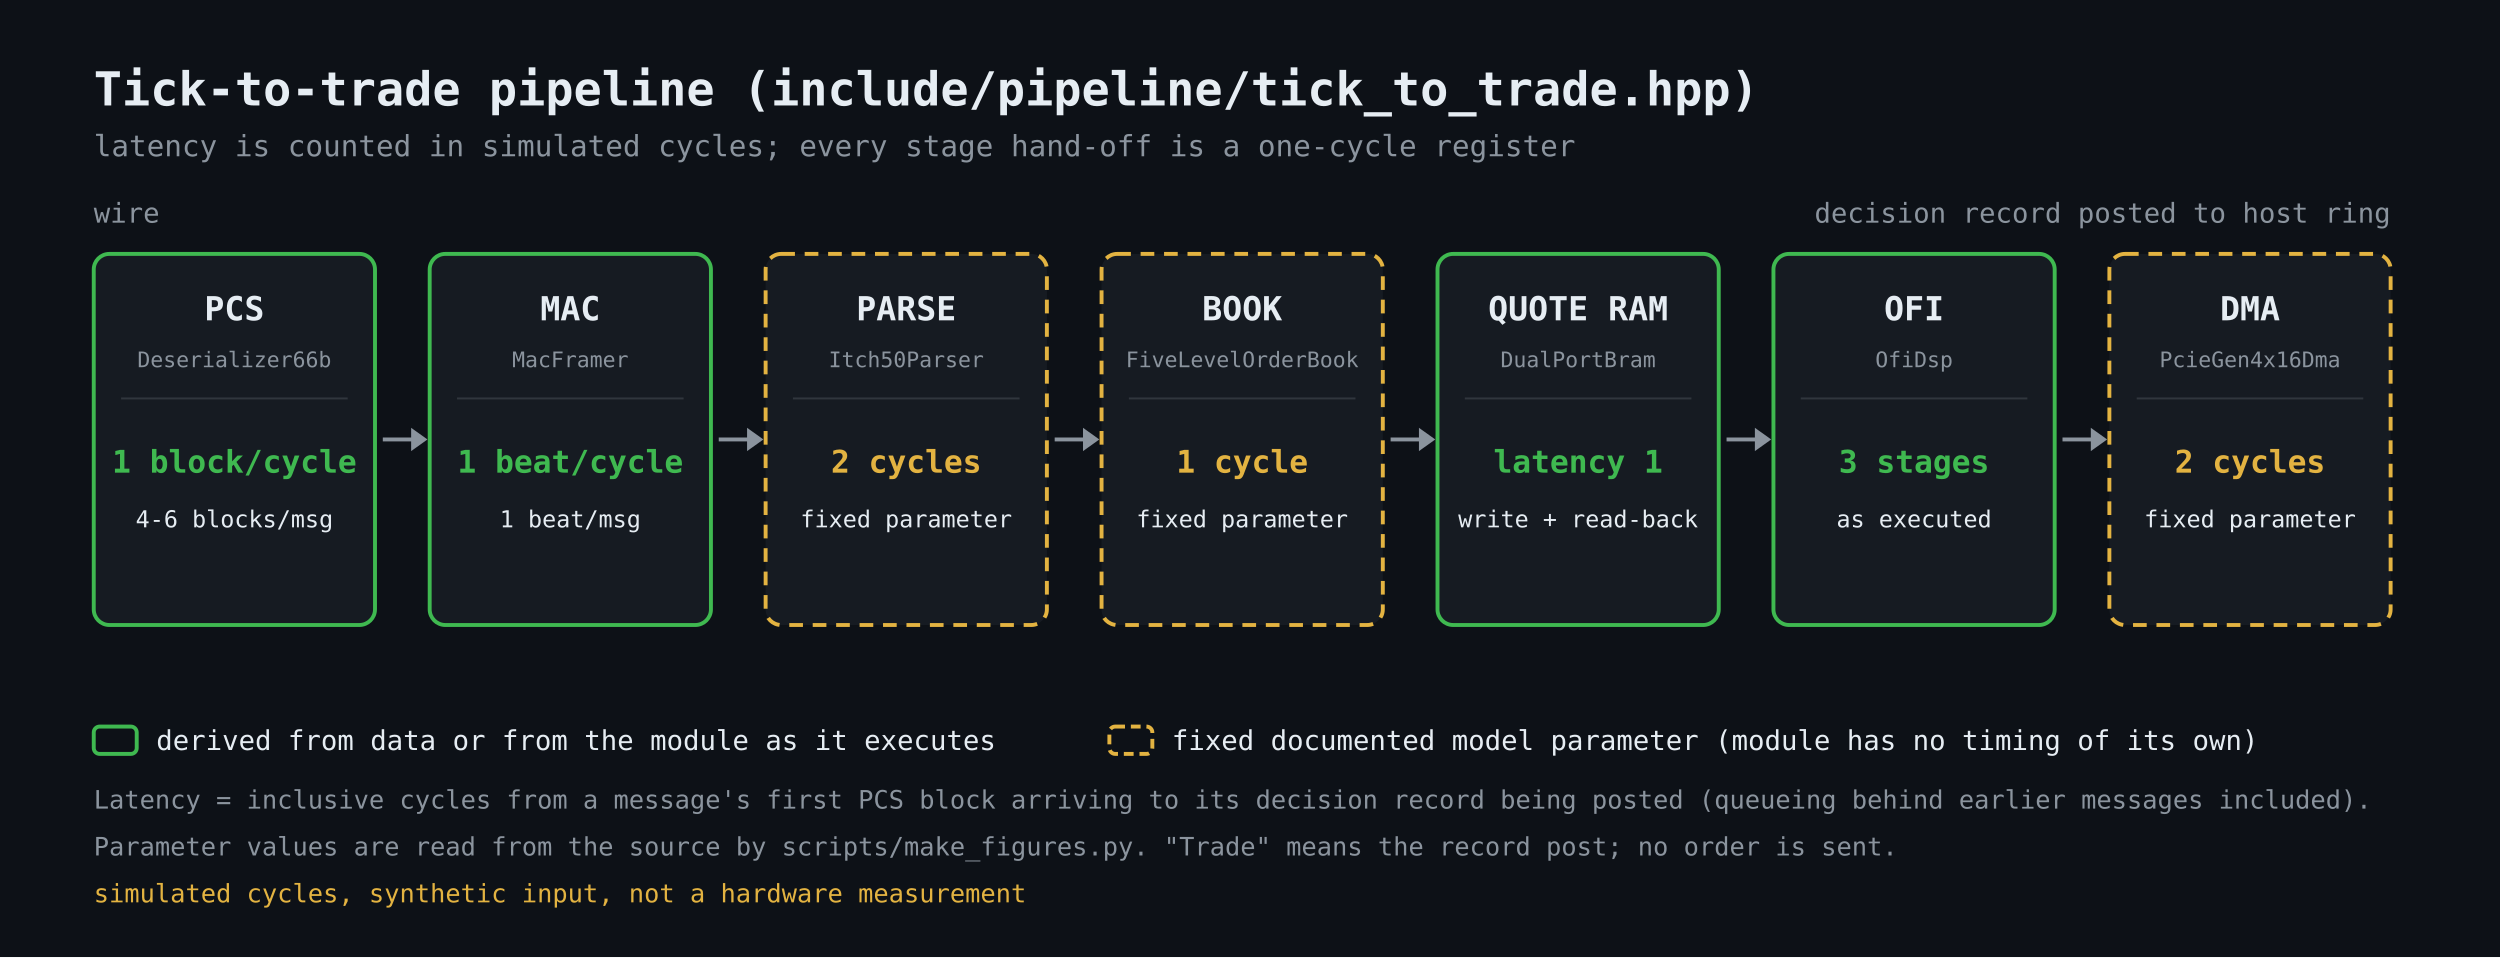
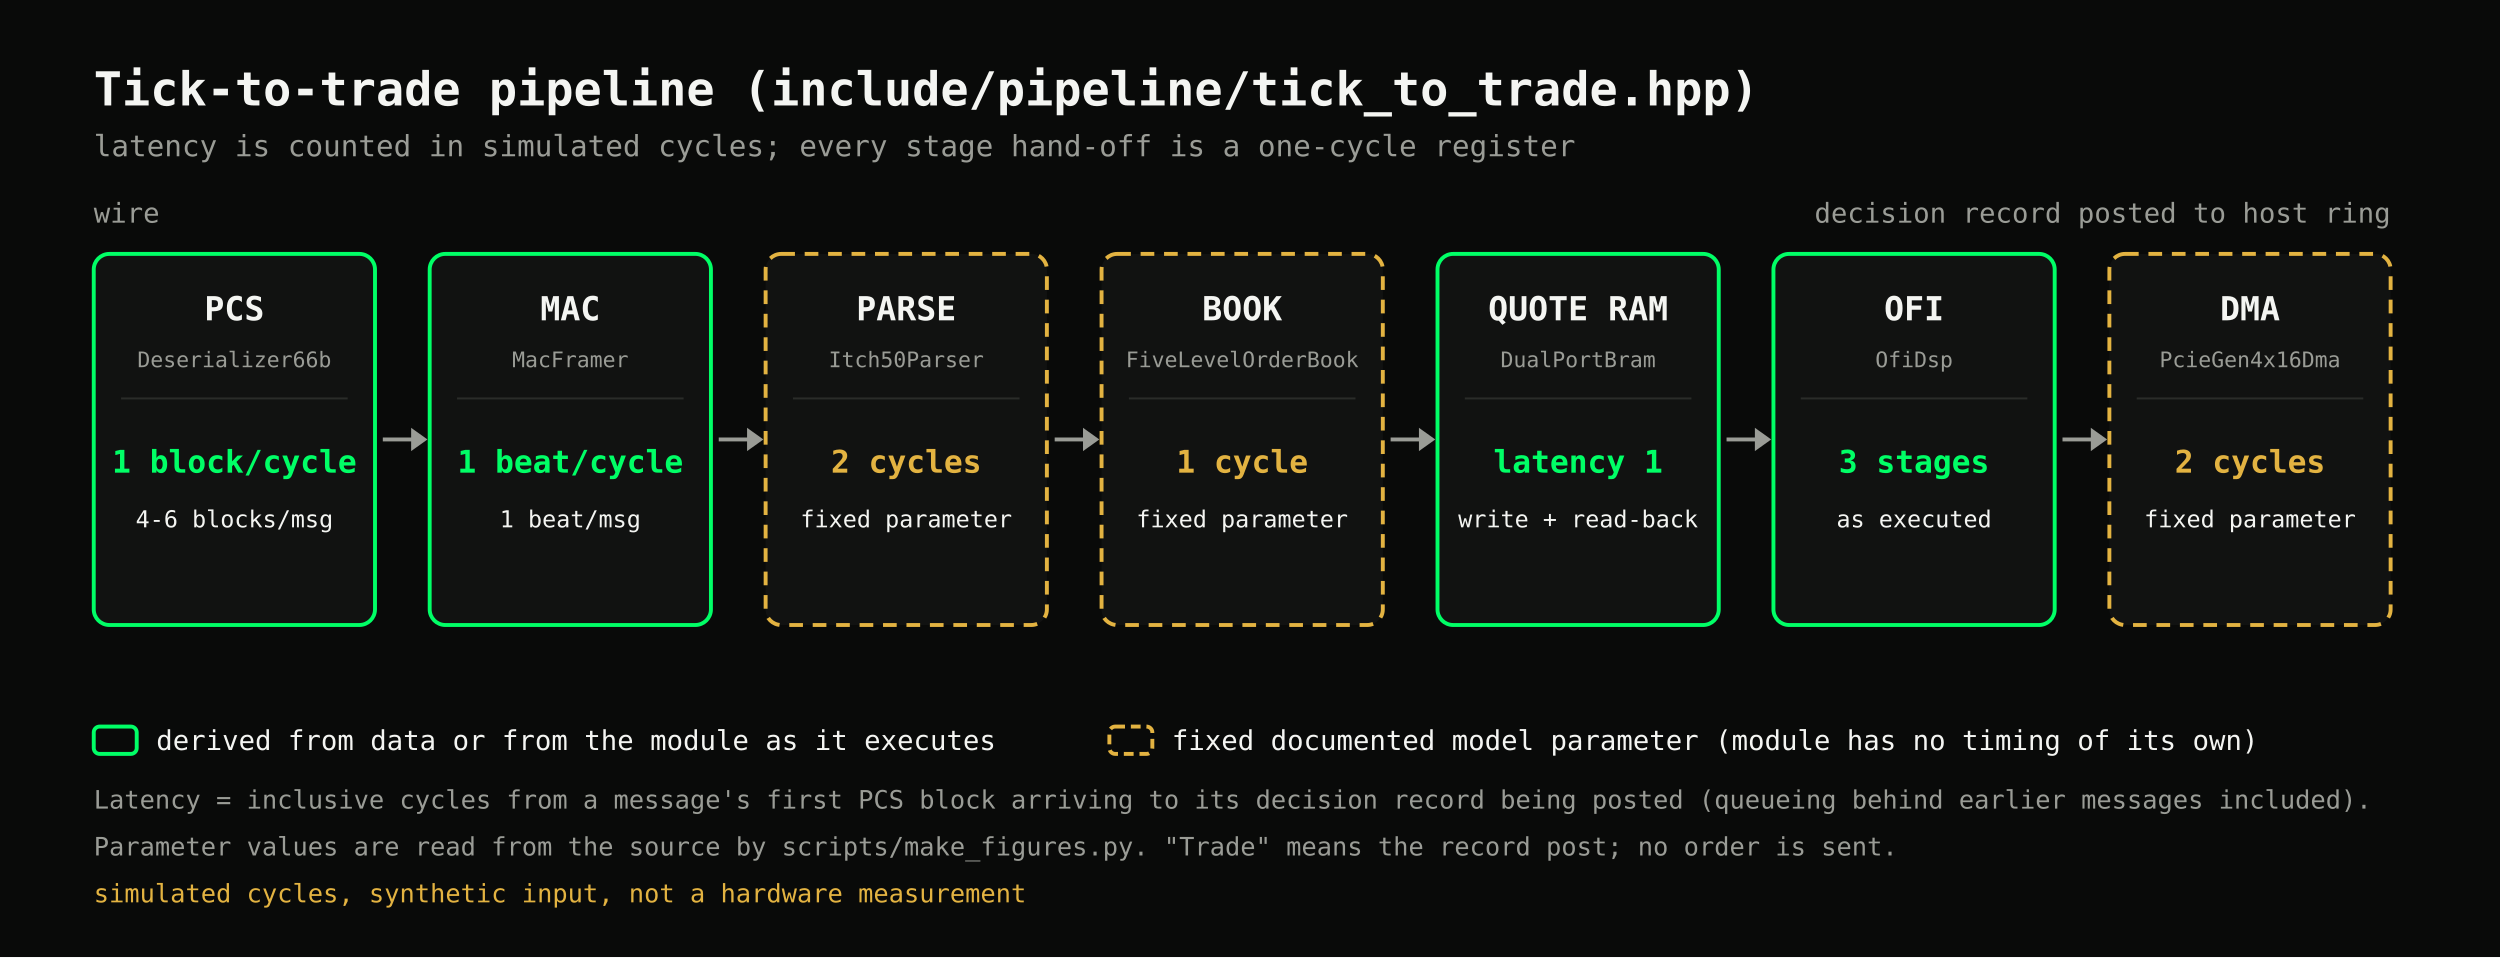
<svg xmlns="http://www.w3.org/2000/svg" width="1280" height="490" viewBox="0 0 1280 490" role="img" aria-labelledby="t d" font-family="ui-monospace, SFMono-Regular, Menlo, Consolas, 'DejaVu Sans Mono', monospace">
-   <rect x="0" y="0" width="1280" height="490" fill="#0d1117" />
-   <text x="48" y="54" font-size="24" fill="#e6edf3" text-anchor="start" font-weight="bold">Tick-to-trade pipeline (include/pipeline/tick_to_trade.hpp)</text>
-   <text x="48" y="80" font-size="15" fill="#8b949e" text-anchor="start" font-weight="normal">latency is counted in simulated cycles; every stage hand-off is a one-cycle register</text>
-   <rect x="48" y="130" width="144" height="190" fill="#161b22" rx="8" stroke="#3fb950" stroke-width="2" />
-   <text x="120" y="164" font-size="17" fill="#e6edf3" text-anchor="middle" font-weight="bold">PCS</text>
-   <text x="120" y="188" font-size="11" fill="#8b949e" text-anchor="middle" font-weight="normal">Deserializer66b</text>
-   <line x1="62" y1="204" x2="178" y2="204" stroke="#30363d" stroke-width="1" />
-   <text x="120" y="242" font-size="16" fill="#3fb950" text-anchor="middle" font-weight="bold">1 block/cycle</text>
-   <text x="120" y="270" font-size="12" fill="#e6edf3" text-anchor="middle" font-weight="normal">4-6 blocks/msg</text>
-   <line x1="196" y1="225" x2="214" y2="225" stroke="#8b949e" stroke-width="2" />
-   <path d="M218 225 l-7 -5 v10 z" fill="#8b949e" stroke="#8b949e" stroke-width="1" stroke-linejoin="miter" />
-   <rect x="220" y="130" width="144" height="190" fill="#161b22" rx="8" stroke="#3fb950" stroke-width="2" />
-   <text x="292" y="164" font-size="17" fill="#e6edf3" text-anchor="middle" font-weight="bold">MAC</text>
-   <text x="292" y="188" font-size="11" fill="#8b949e" text-anchor="middle" font-weight="normal">MacFramer</text>
-   <line x1="234" y1="204" x2="350" y2="204" stroke="#30363d" stroke-width="1" />
-   <text x="292" y="242" font-size="16" fill="#3fb950" text-anchor="middle" font-weight="bold">1 beat/cycle</text>
-   <text x="292" y="270" font-size="12" fill="#e6edf3" text-anchor="middle" font-weight="normal">1 beat/msg</text>
-   <line x1="368" y1="225" x2="386" y2="225" stroke="#8b949e" stroke-width="2" />
-   <path d="M390 225 l-7 -5 v10 z" fill="#8b949e" stroke="#8b949e" stroke-width="1" stroke-linejoin="miter" />
-   <rect x="392" y="130" width="144" height="190" fill="#161b22" rx="8" stroke="#e3b341" stroke-width="2" stroke-dasharray="7 5" />
-   <text x="464" y="164" font-size="17" fill="#e6edf3" text-anchor="middle" font-weight="bold">PARSE</text>
-   <text x="464" y="188" font-size="11" fill="#8b949e" text-anchor="middle" font-weight="normal">Itch50Parser</text>
-   <line x1="406" y1="204" x2="522" y2="204" stroke="#30363d" stroke-width="1" />
+   <rect x="0" y="0" width="1280" height="490" fill="#090A09" />
+   <text x="48" y="54" font-size="24" fill="#F4F5F2" text-anchor="start" font-weight="bold">Tick-to-trade pipeline (include/pipeline/tick_to_trade.hpp)</text>
+   <text x="48" y="80" font-size="15" fill="#9a9c96" text-anchor="start" font-weight="normal">latency is counted in simulated cycles; every stage hand-off is a one-cycle register</text>
+   <rect x="48" y="130" width="144" height="190" fill="#111211" rx="8" stroke="#00FF66" stroke-width="2" />
+   <text x="120" y="164" font-size="17" fill="#F4F5F2" text-anchor="middle" font-weight="bold">PCS</text>
+   <text x="120" y="188" font-size="11" fill="#9a9c96" text-anchor="middle" font-weight="normal">Deserializer66b</text>
+   <line x1="62" y1="204" x2="178" y2="204" stroke="#2a2c29" stroke-width="1" />
+   <text x="120" y="242" font-size="16" fill="#00FF66" text-anchor="middle" font-weight="bold">1 block/cycle</text>
+   <text x="120" y="270" font-size="12" fill="#F4F5F2" text-anchor="middle" font-weight="normal">4-6 blocks/msg</text>
+   <line x1="196" y1="225" x2="214" y2="225" stroke="#9a9c96" stroke-width="2" />
+   <path d="M218 225 l-7 -5 v10 z" fill="#9a9c96" stroke="#9a9c96" stroke-width="1" stroke-linejoin="miter" />
+   <rect x="220" y="130" width="144" height="190" fill="#111211" rx="8" stroke="#00FF66" stroke-width="2" />
+   <text x="292" y="164" font-size="17" fill="#F4F5F2" text-anchor="middle" font-weight="bold">MAC</text>
+   <text x="292" y="188" font-size="11" fill="#9a9c96" text-anchor="middle" font-weight="normal">MacFramer</text>
+   <line x1="234" y1="204" x2="350" y2="204" stroke="#2a2c29" stroke-width="1" />
+   <text x="292" y="242" font-size="16" fill="#00FF66" text-anchor="middle" font-weight="bold">1 beat/cycle</text>
+   <text x="292" y="270" font-size="12" fill="#F4F5F2" text-anchor="middle" font-weight="normal">1 beat/msg</text>
+   <line x1="368" y1="225" x2="386" y2="225" stroke="#9a9c96" stroke-width="2" />
+   <path d="M390 225 l-7 -5 v10 z" fill="#9a9c96" stroke="#9a9c96" stroke-width="1" stroke-linejoin="miter" />
+   <rect x="392" y="130" width="144" height="190" fill="#111211" rx="8" stroke="#e3b341" stroke-width="2" stroke-dasharray="7 5" />
+   <text x="464" y="164" font-size="17" fill="#F4F5F2" text-anchor="middle" font-weight="bold">PARSE</text>
+   <text x="464" y="188" font-size="11" fill="#9a9c96" text-anchor="middle" font-weight="normal">Itch50Parser</text>
+   <line x1="406" y1="204" x2="522" y2="204" stroke="#2a2c29" stroke-width="1" />
  <text x="464" y="242" font-size="16" fill="#e3b341" text-anchor="middle" font-weight="bold">2 cycles</text>
-   <text x="464" y="270" font-size="12" fill="#e6edf3" text-anchor="middle" font-weight="normal">fixed parameter</text>
-   <line x1="540" y1="225" x2="558" y2="225" stroke="#8b949e" stroke-width="2" />
-   <path d="M562 225 l-7 -5 v10 z" fill="#8b949e" stroke="#8b949e" stroke-width="1" stroke-linejoin="miter" />
-   <rect x="564" y="130" width="144" height="190" fill="#161b22" rx="8" stroke="#e3b341" stroke-width="2" stroke-dasharray="7 5" />
-   <text x="636" y="164" font-size="17" fill="#e6edf3" text-anchor="middle" font-weight="bold">BOOK</text>
-   <text x="636" y="188" font-size="11" fill="#8b949e" text-anchor="middle" font-weight="normal">FiveLevelOrderBook</text>
-   <line x1="578" y1="204" x2="694" y2="204" stroke="#30363d" stroke-width="1" />
+   <text x="464" y="270" font-size="12" fill="#F4F5F2" text-anchor="middle" font-weight="normal">fixed parameter</text>
+   <line x1="540" y1="225" x2="558" y2="225" stroke="#9a9c96" stroke-width="2" />
+   <path d="M562 225 l-7 -5 v10 z" fill="#9a9c96" stroke="#9a9c96" stroke-width="1" stroke-linejoin="miter" />
+   <rect x="564" y="130" width="144" height="190" fill="#111211" rx="8" stroke="#e3b341" stroke-width="2" stroke-dasharray="7 5" />
+   <text x="636" y="164" font-size="17" fill="#F4F5F2" text-anchor="middle" font-weight="bold">BOOK</text>
+   <text x="636" y="188" font-size="11" fill="#9a9c96" text-anchor="middle" font-weight="normal">FiveLevelOrderBook</text>
+   <line x1="578" y1="204" x2="694" y2="204" stroke="#2a2c29" stroke-width="1" />
  <text x="636" y="242" font-size="16" fill="#e3b341" text-anchor="middle" font-weight="bold">1 cycle</text>
-   <text x="636" y="270" font-size="12" fill="#e6edf3" text-anchor="middle" font-weight="normal">fixed parameter</text>
-   <line x1="712" y1="225" x2="730" y2="225" stroke="#8b949e" stroke-width="2" />
-   <path d="M734 225 l-7 -5 v10 z" fill="#8b949e" stroke="#8b949e" stroke-width="1" stroke-linejoin="miter" />
-   <rect x="736" y="130" width="144" height="190" fill="#161b22" rx="8" stroke="#3fb950" stroke-width="2" />
-   <text x="808" y="164" font-size="17" fill="#e6edf3" text-anchor="middle" font-weight="bold">QUOTE RAM</text>
-   <text x="808" y="188" font-size="11" fill="#8b949e" text-anchor="middle" font-weight="normal">DualPortBram</text>
-   <line x1="750" y1="204" x2="866" y2="204" stroke="#30363d" stroke-width="1" />
-   <text x="808" y="242" font-size="16" fill="#3fb950" text-anchor="middle" font-weight="bold">latency 1</text>
-   <text x="808" y="270" font-size="12" fill="#e6edf3" text-anchor="middle" font-weight="normal">write + read-back</text>
-   <line x1="884" y1="225" x2="902" y2="225" stroke="#8b949e" stroke-width="2" />
-   <path d="M906 225 l-7 -5 v10 z" fill="#8b949e" stroke="#8b949e" stroke-width="1" stroke-linejoin="miter" />
-   <rect x="908" y="130" width="144" height="190" fill="#161b22" rx="8" stroke="#3fb950" stroke-width="2" />
-   <text x="980" y="164" font-size="17" fill="#e6edf3" text-anchor="middle" font-weight="bold">OFI</text>
-   <text x="980" y="188" font-size="11" fill="#8b949e" text-anchor="middle" font-weight="normal">OfiDsp</text>
-   <line x1="922" y1="204" x2="1038" y2="204" stroke="#30363d" stroke-width="1" />
-   <text x="980" y="242" font-size="16" fill="#3fb950" text-anchor="middle" font-weight="bold">3 stages</text>
-   <text x="980" y="270" font-size="12" fill="#e6edf3" text-anchor="middle" font-weight="normal">as executed</text>
-   <line x1="1056" y1="225" x2="1074" y2="225" stroke="#8b949e" stroke-width="2" />
-   <path d="M1078 225 l-7 -5 v10 z" fill="#8b949e" stroke="#8b949e" stroke-width="1" stroke-linejoin="miter" />
-   <rect x="1080" y="130" width="144" height="190" fill="#161b22" rx="8" stroke="#e3b341" stroke-width="2" stroke-dasharray="7 5" />
-   <text x="1152" y="164" font-size="17" fill="#e6edf3" text-anchor="middle" font-weight="bold">DMA</text>
-   <text x="1152" y="188" font-size="11" fill="#8b949e" text-anchor="middle" font-weight="normal">PcieGen4x16Dma</text>
-   <line x1="1094" y1="204" x2="1210" y2="204" stroke="#30363d" stroke-width="1" />
+   <text x="636" y="270" font-size="12" fill="#F4F5F2" text-anchor="middle" font-weight="normal">fixed parameter</text>
+   <line x1="712" y1="225" x2="730" y2="225" stroke="#9a9c96" stroke-width="2" />
+   <path d="M734 225 l-7 -5 v10 z" fill="#9a9c96" stroke="#9a9c96" stroke-width="1" stroke-linejoin="miter" />
+   <rect x="736" y="130" width="144" height="190" fill="#111211" rx="8" stroke="#00FF66" stroke-width="2" />
+   <text x="808" y="164" font-size="17" fill="#F4F5F2" text-anchor="middle" font-weight="bold">QUOTE RAM</text>
+   <text x="808" y="188" font-size="11" fill="#9a9c96" text-anchor="middle" font-weight="normal">DualPortBram</text>
+   <line x1="750" y1="204" x2="866" y2="204" stroke="#2a2c29" stroke-width="1" />
+   <text x="808" y="242" font-size="16" fill="#00FF66" text-anchor="middle" font-weight="bold">latency 1</text>
+   <text x="808" y="270" font-size="12" fill="#F4F5F2" text-anchor="middle" font-weight="normal">write + read-back</text>
+   <line x1="884" y1="225" x2="902" y2="225" stroke="#9a9c96" stroke-width="2" />
+   <path d="M906 225 l-7 -5 v10 z" fill="#9a9c96" stroke="#9a9c96" stroke-width="1" stroke-linejoin="miter" />
+   <rect x="908" y="130" width="144" height="190" fill="#111211" rx="8" stroke="#00FF66" stroke-width="2" />
+   <text x="980" y="164" font-size="17" fill="#F4F5F2" text-anchor="middle" font-weight="bold">OFI</text>
+   <text x="980" y="188" font-size="11" fill="#9a9c96" text-anchor="middle" font-weight="normal">OfiDsp</text>
+   <line x1="922" y1="204" x2="1038" y2="204" stroke="#2a2c29" stroke-width="1" />
+   <text x="980" y="242" font-size="16" fill="#00FF66" text-anchor="middle" font-weight="bold">3 stages</text>
+   <text x="980" y="270" font-size="12" fill="#F4F5F2" text-anchor="middle" font-weight="normal">as executed</text>
+   <line x1="1056" y1="225" x2="1074" y2="225" stroke="#9a9c96" stroke-width="2" />
+   <path d="M1078 225 l-7 -5 v10 z" fill="#9a9c96" stroke="#9a9c96" stroke-width="1" stroke-linejoin="miter" />
+   <rect x="1080" y="130" width="144" height="190" fill="#111211" rx="8" stroke="#e3b341" stroke-width="2" stroke-dasharray="7 5" />
+   <text x="1152" y="164" font-size="17" fill="#F4F5F2" text-anchor="middle" font-weight="bold">DMA</text>
+   <text x="1152" y="188" font-size="11" fill="#9a9c96" text-anchor="middle" font-weight="normal">PcieGen4x16Dma</text>
+   <line x1="1094" y1="204" x2="1210" y2="204" stroke="#2a2c29" stroke-width="1" />
  <text x="1152" y="242" font-size="16" fill="#e3b341" text-anchor="middle" font-weight="bold">2 cycles</text>
-   <text x="1152" y="270" font-size="12" fill="#e6edf3" text-anchor="middle" font-weight="normal">fixed parameter</text>
-   <text x="48" y="114" font-size="14" fill="#8b949e" text-anchor="start" font-weight="normal">wire</text>
-   <text x="1224" y="114" font-size="14" fill="#8b949e" text-anchor="end" font-weight="normal">decision record posted to host ring</text>
-   <rect x="48" y="372" width="22" height="14" fill="none" rx="3" stroke="#3fb950" stroke-width="2" />
-   <text x="80" y="384" font-size="14" fill="#e6edf3" text-anchor="start" font-weight="normal">derived from data or from the module as it executes</text>
+   <text x="1152" y="270" font-size="12" fill="#F4F5F2" text-anchor="middle" font-weight="normal">fixed parameter</text>
+   <text x="48" y="114" font-size="14" fill="#9a9c96" text-anchor="start" font-weight="normal">wire</text>
+   <text x="1224" y="114" font-size="14" fill="#9a9c96" text-anchor="end" font-weight="normal">decision record posted to host ring</text>
+   <rect x="48" y="372" width="22" height="14" fill="none" rx="3" stroke="#00FF66" stroke-width="2" />
+   <text x="80" y="384" font-size="14" fill="#F4F5F2" text-anchor="start" font-weight="normal">derived from data or from the module as it executes</text>
  <rect x="568" y="372" width="22" height="14" fill="none" rx="3" stroke="#e3b341" stroke-width="2" stroke-dasharray="5 3" />
-   <text x="600" y="384" font-size="14" fill="#e6edf3" text-anchor="start" font-weight="normal">fixed documented model parameter (module has no timing of its own)</text>
-   <text x="48" y="414" font-size="13" fill="#8b949e" text-anchor="start" font-weight="normal">Latency = inclusive cycles from a message's first PCS block arriving to its decision record being posted (queueing behind earlier messages included).</text>
-   <text x="48" y="438" font-size="13" fill="#8b949e" text-anchor="start" font-weight="normal">Parameter values are read from the source by scripts/make_figures.py. "Trade" means the record post; no order is sent.</text>
+   <text x="600" y="384" font-size="14" fill="#F4F5F2" text-anchor="start" font-weight="normal">fixed documented model parameter (module has no timing of its own)</text>
+   <text x="48" y="414" font-size="13" fill="#9a9c96" text-anchor="start" font-weight="normal">Latency = inclusive cycles from a message's first PCS block arriving to its decision record being posted (queueing behind earlier messages included).</text>
+   <text x="48" y="438" font-size="13" fill="#9a9c96" text-anchor="start" font-weight="normal">Parameter values are read from the source by scripts/make_figures.py. "Trade" means the record post; no order is sent.</text>
  <text x="48" y="462" font-size="13" fill="#e3b341" text-anchor="start" font-weight="normal">simulated cycles, synthetic input, not a hardware measurement</text>
</svg>
